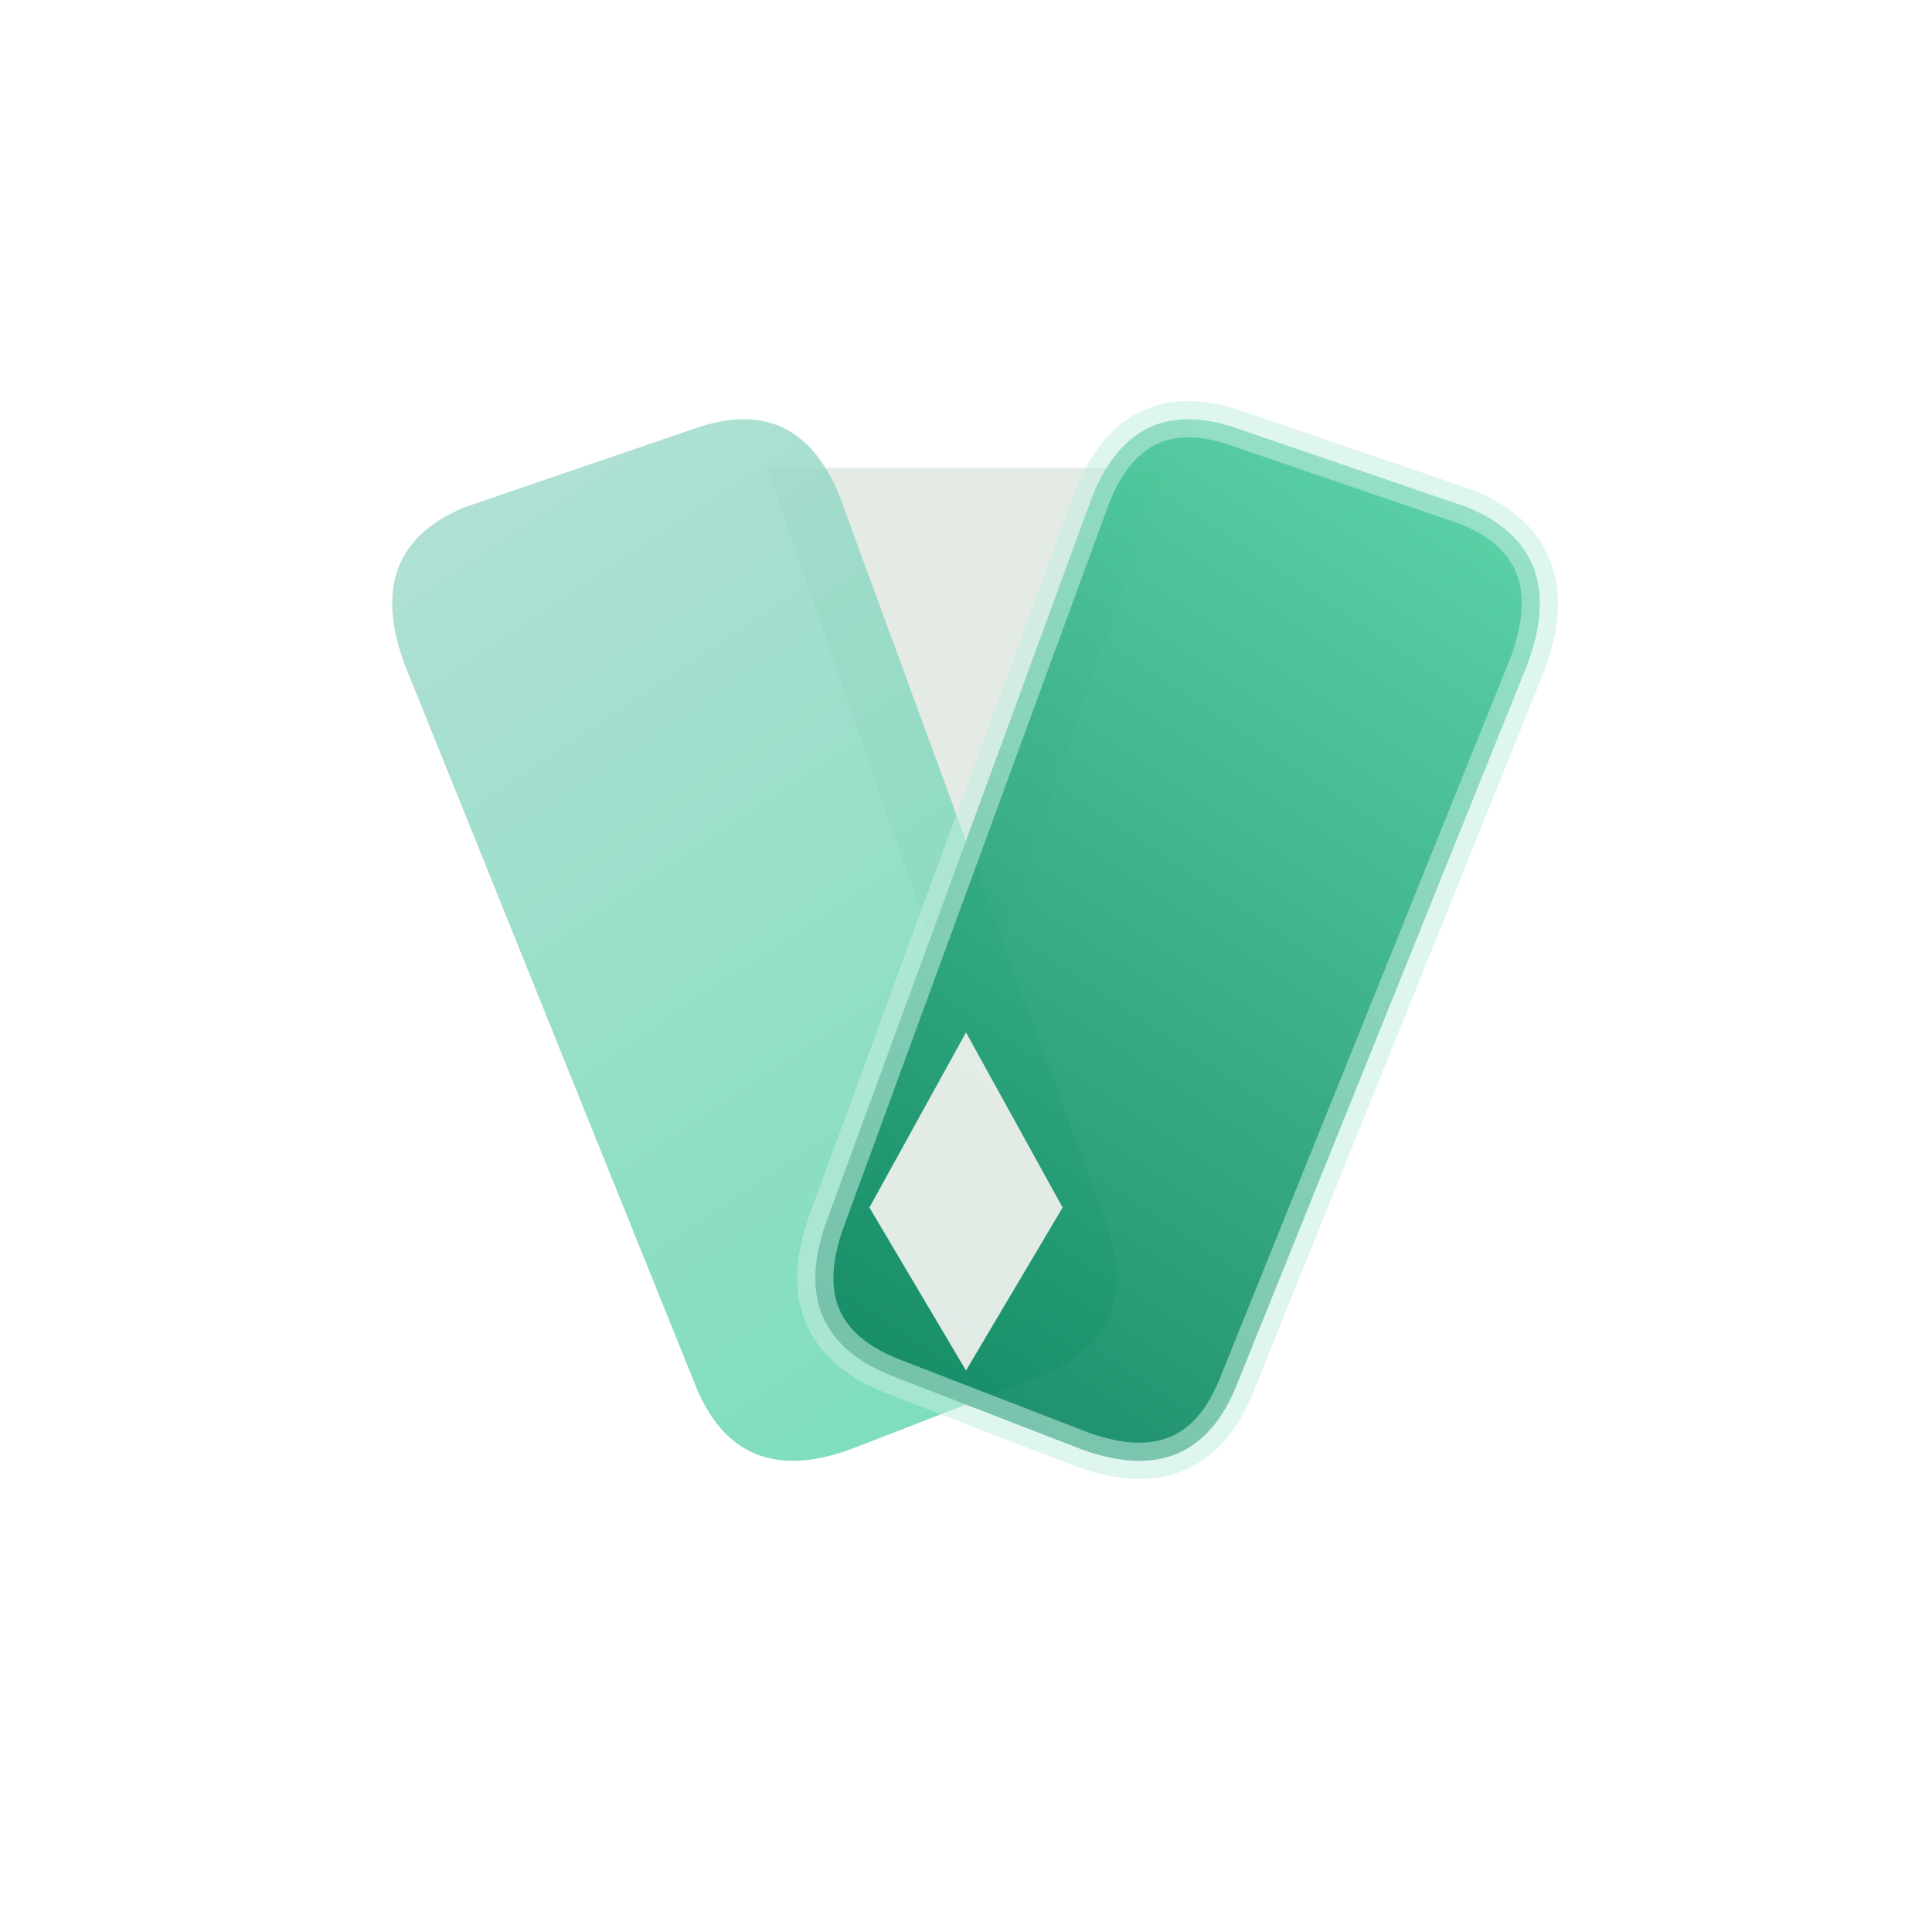
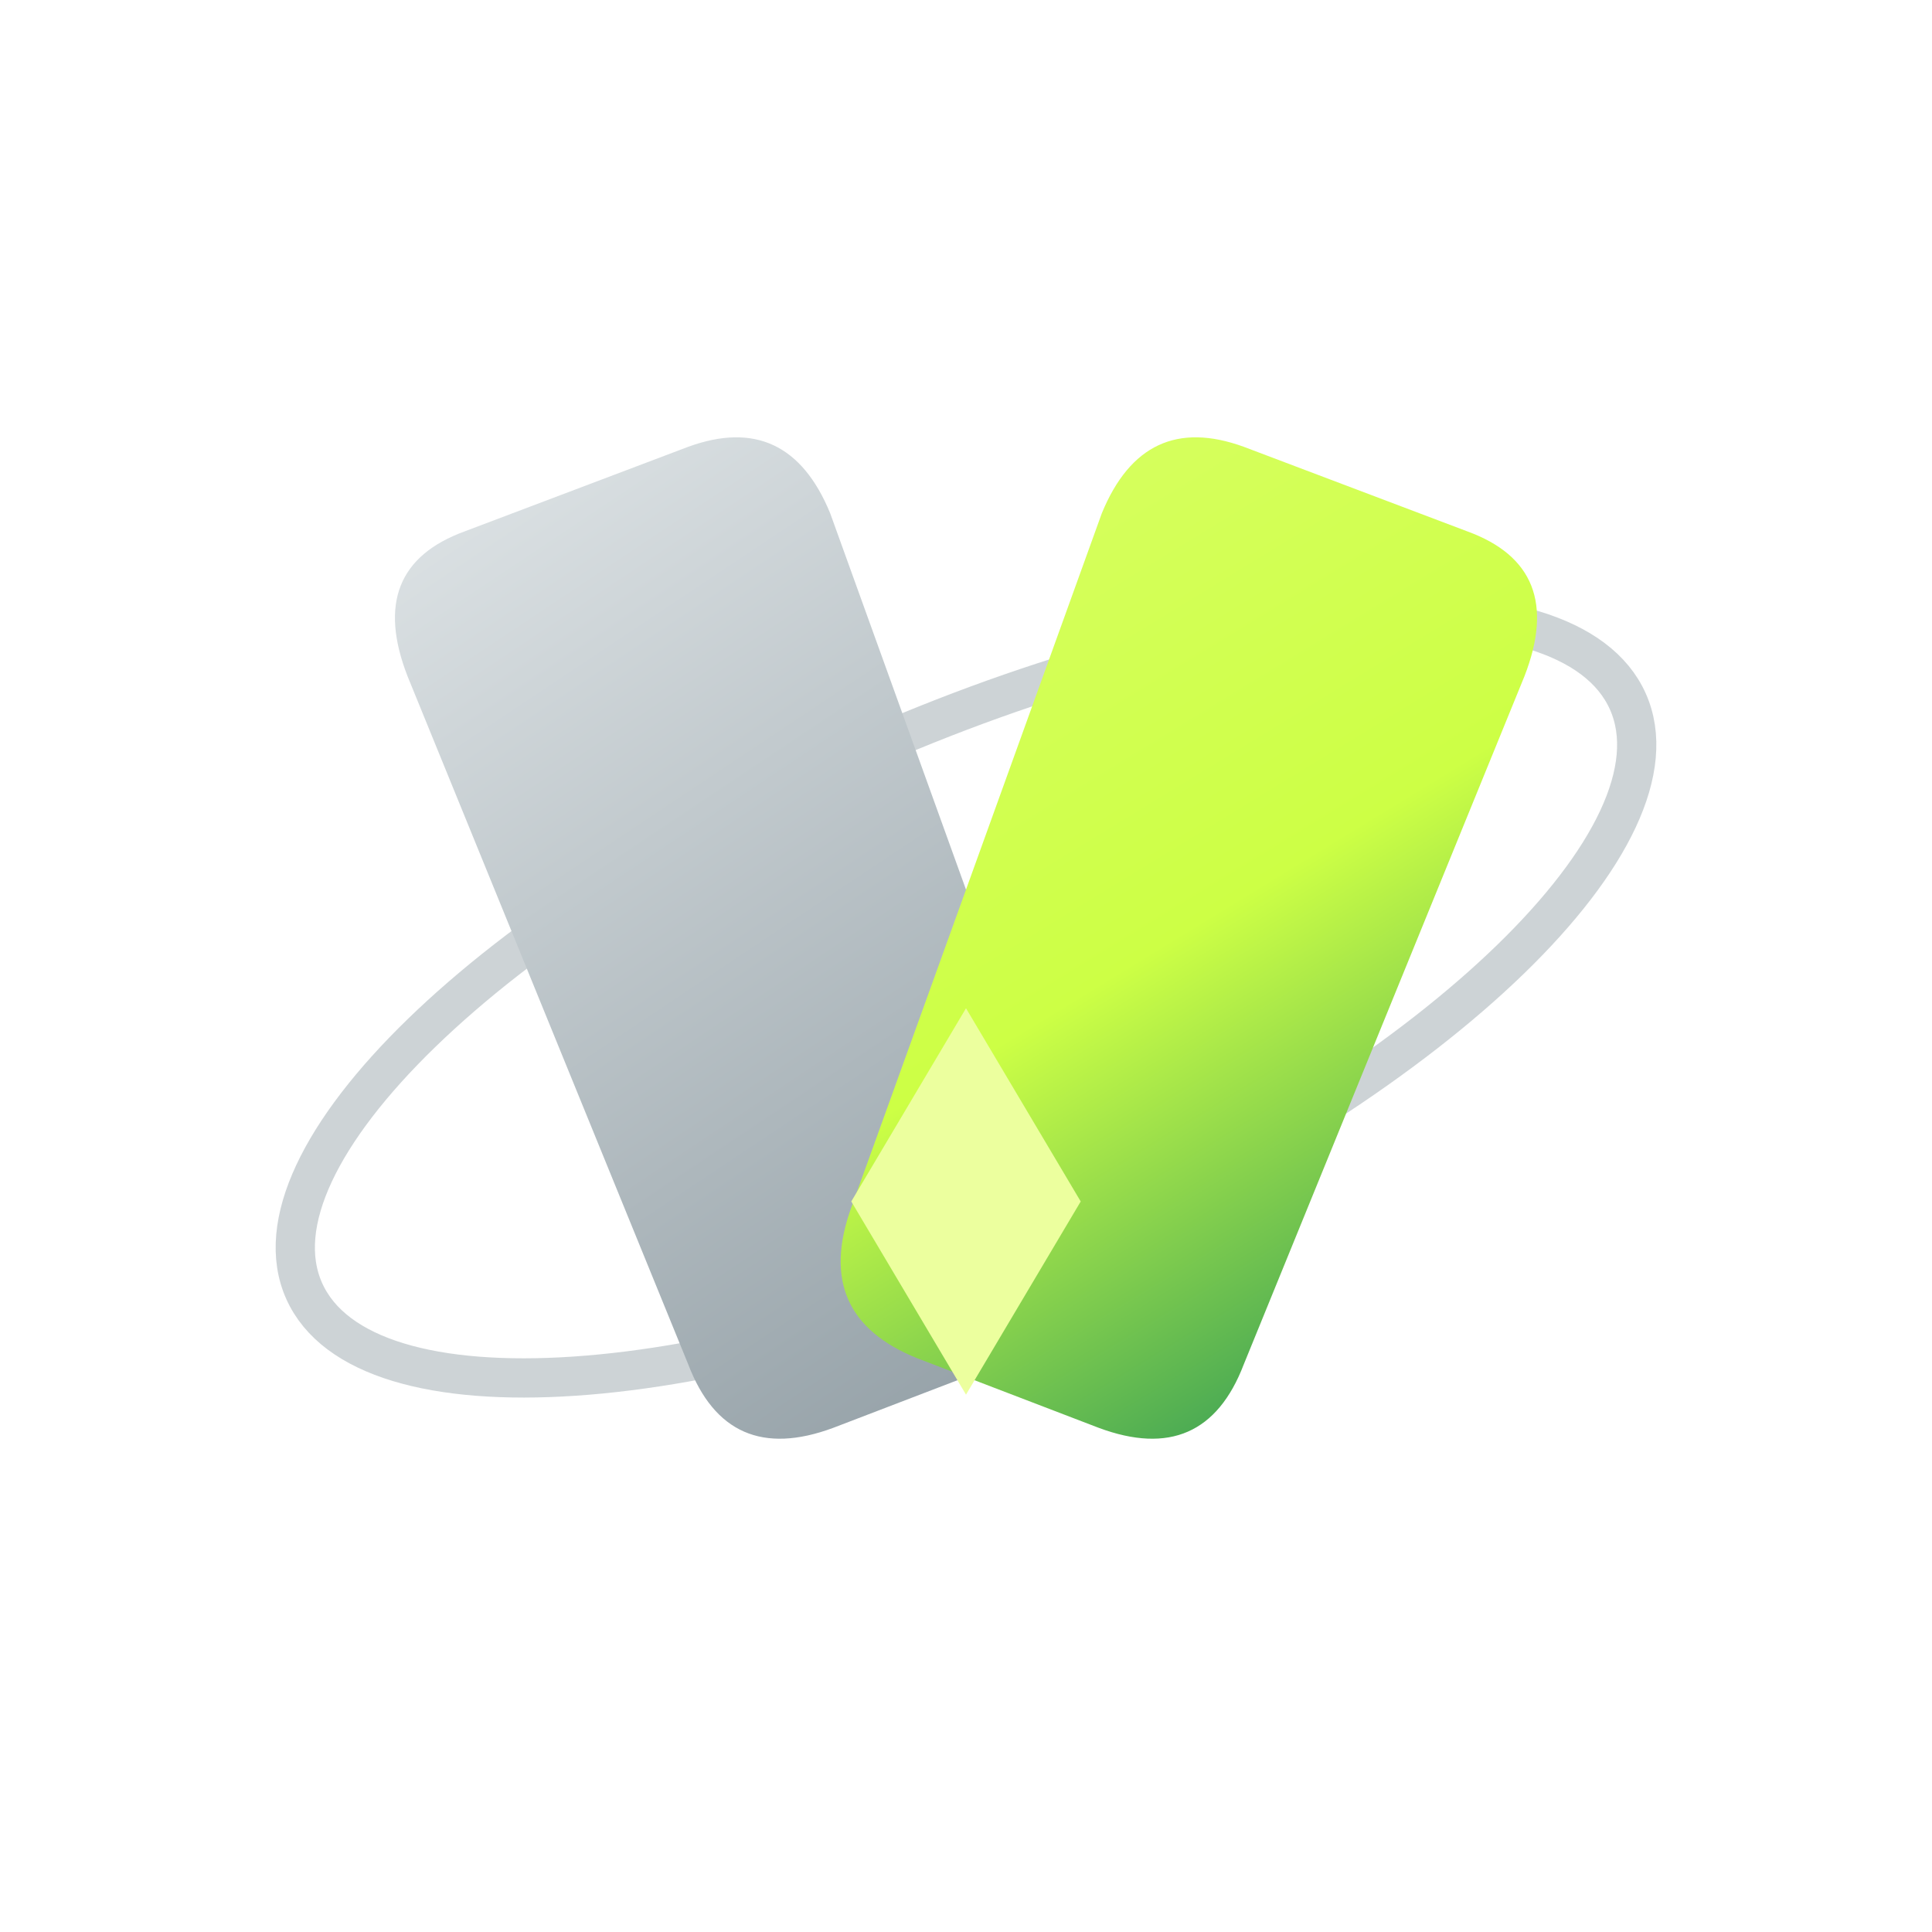
<svg xmlns="http://www.w3.org/2000/svg" viewBox="0 0 64 64" fill="none">
  <defs>
-     <linearGradient id="vg-mk-left" x1="12" y1="14" x2="36" y2="50" gradientUnits="userSpaceOnUse">
-       <stop offset="0%" stop-color="#A6D9D0" />
-       <stop offset="100%" stop-color="#58D6A8" />
+     <linearGradient id="vg-mk-silver" x1="12" y1="14" x2="36" y2="50" gradientUnits="userSpaceOnUse">
+       <stop offset="0%" stop-color="#E3E8EA" />
+       <stop offset="100%" stop-color="#8C99A0" />
    </linearGradient>
-     <linearGradient id="vg-mk-right" x1="52" y1="14" x2="28" y2="50" gradientUnits="userSpaceOnUse">
-       <stop offset="0%" stop-color="#58D6A8" />
+     <linearGradient id="vg-mk-volt" x1="28" y1="14" x2="50" y2="50" gradientUnits="userSpaceOnUse">
+       <stop offset="0%" stop-color="#D9FF66" />
+       <stop offset="48%" stop-color="#CDFF45" />
      <stop offset="100%" stop-color="#087F5B" />
    </linearGradient>
  </defs>
-   <path d="M25.4 15.5 L38.6 15.5 L32.0 34.5 Z" fill="#CEDBCD" fill-opacity="0.55" />
-   <path d="M15.4 16.8 L23.0 14.2 Q26.4 13.0 27.8 16.4 L36.6 40.4 Q38.0 44.2 34.4 45.6 L28.2 48.0 Q24.4 49.4 23.0 45.8 L13.4 22.0 Q12.0 18.2 15.4 16.8 Z" fill="url(#vg-mk-left)" fill-opacity="0.82" />
-   <path d="M41.0 14.2 L48.6 16.8 Q52.0 18.2 50.6 22.0 L41.0 45.8 Q39.6 49.4 35.8 48.0 L29.6 45.6 Q26.0 44.2 27.4 40.4 L36.2 16.4 Q37.6 13.0 41.0 14.2 Z" fill="url(#vg-mk-right)" fill-opacity="0.94" stroke="#C4EDE1" stroke-opacity="0.55" stroke-width="1.2" />
-   <path d="M32.0 34.2 L35.2 40.0 L32.0 45.4 L28.8 40.0 Z" fill="#F2F3EF" fill-opacity="0.92" />
+   <ellipse cx="32" cy="33" rx="24" ry="8.8" transform="rotate(-24 32 33)" stroke="#9CA8AF" stroke-opacity="0.5" stroke-width="1.3" />
+   <path d="M15.4 17.6 L22.8 14.8 Q26.1 13.6 27.5 17.0 L35.8 40.0 Q37.1 43.6 33.6 45.0 L27.6 47.3 Q24.1 48.6 22.8 45.2 L13.5 22.4 Q12.1 18.8 15.4 17.6 Z" fill="url(#vg-mk-silver)" />
+   <path d="M41.2 14.8 L48.6 17.6 Q51.9 18.8 50.5 22.4 L41.2 45.2 Q39.9 48.6 36.4 47.3 L30.4 45.0 Q26.9 43.6 28.2 40.0 L36.5 17.0 Q37.9 13.6 41.2 14.8 Z" fill="url(#vg-mk-volt)" />
+   <path d="M32.0 33.4 L35.8 39.8 L32.0 46.2 L28.2 39.8 Z" fill="#ECFF9E" />
</svg>
